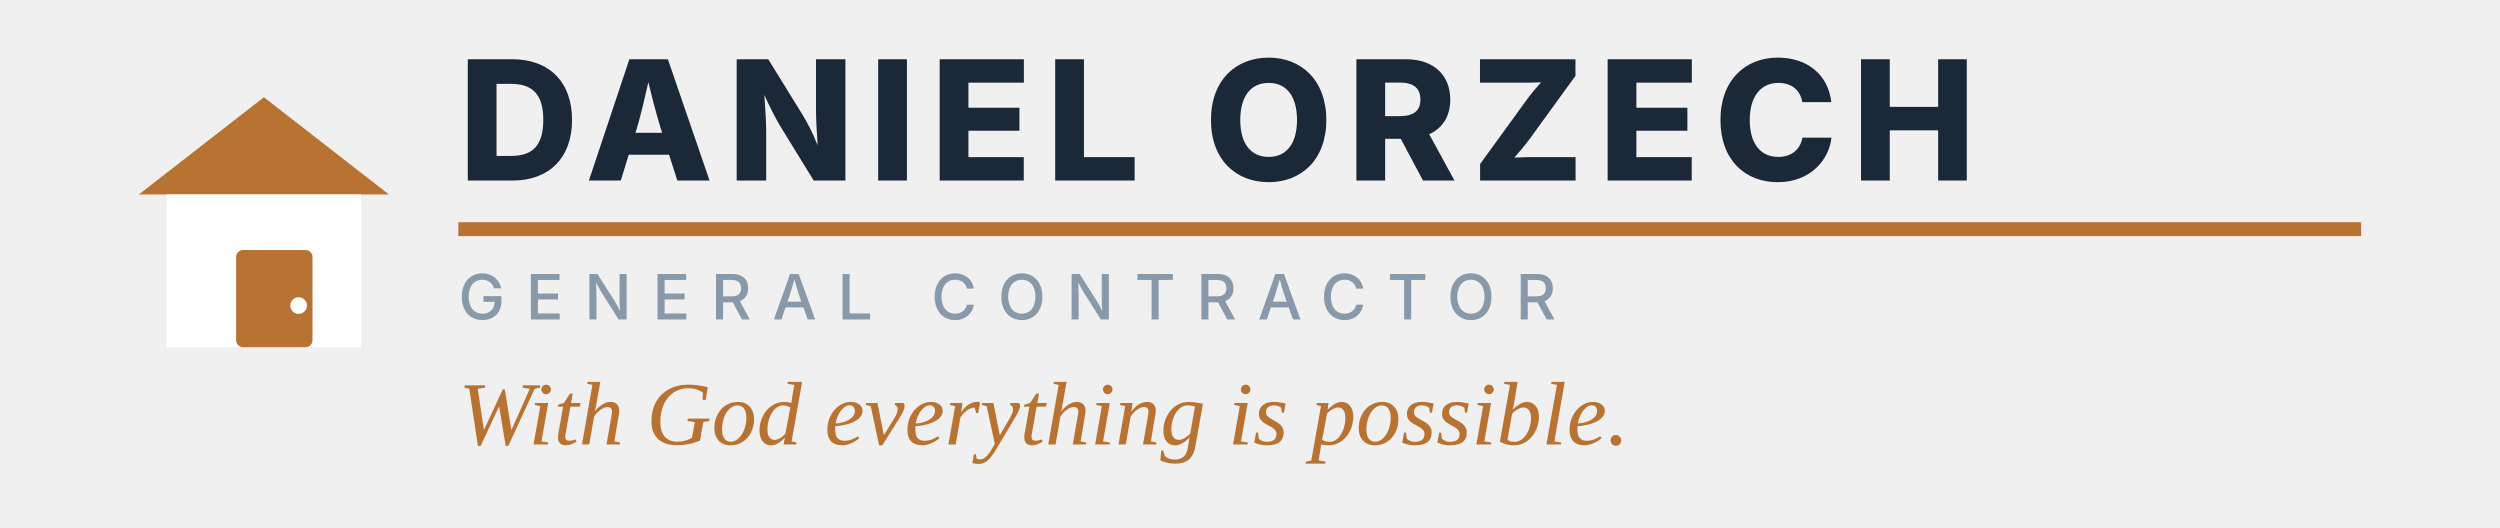
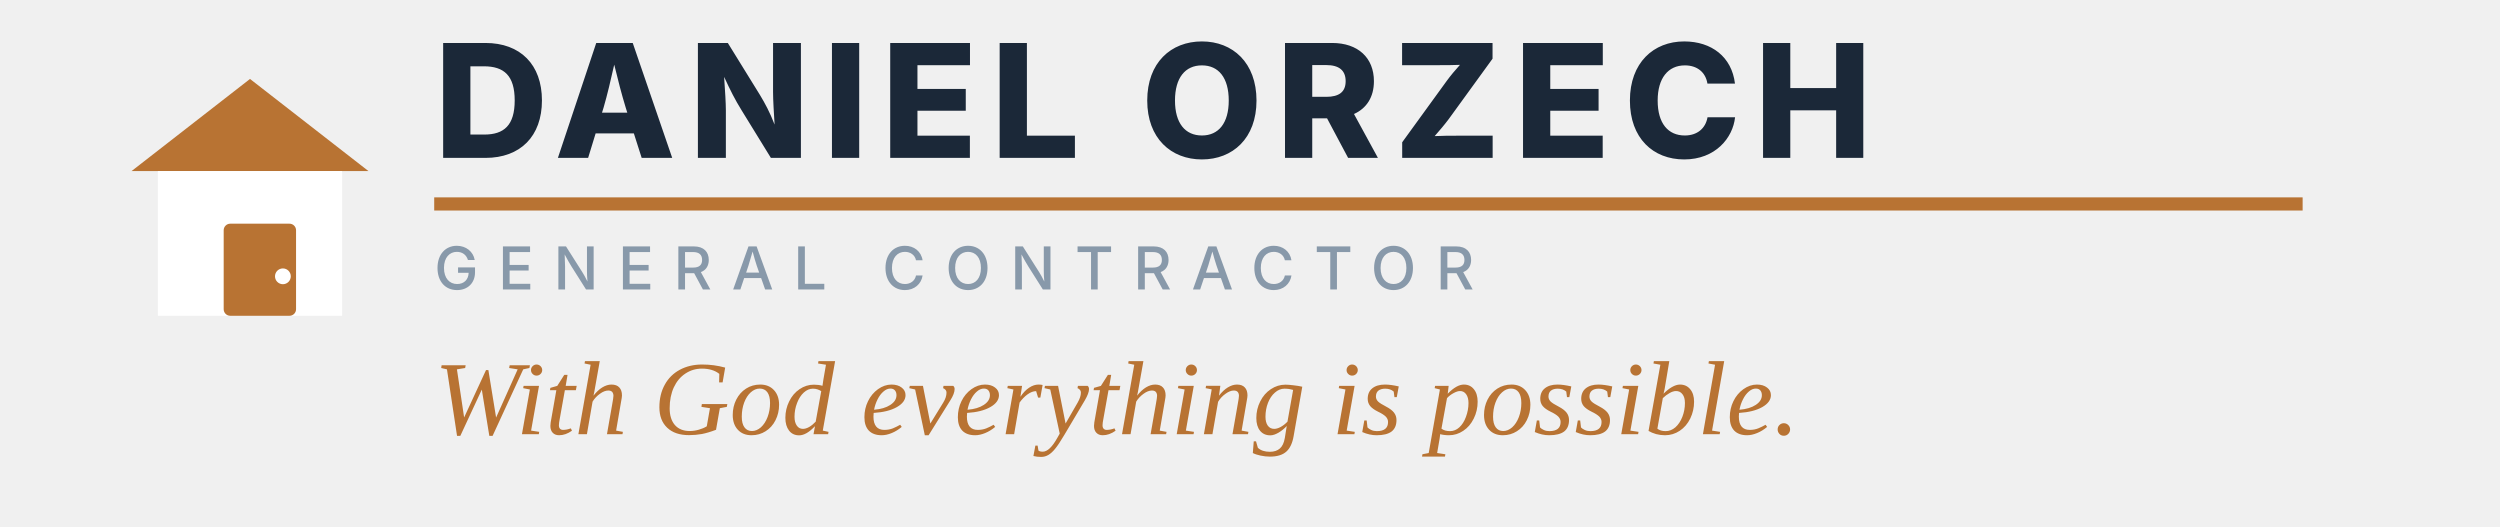
- <svg xmlns="http://www.w3.org/2000/svg" viewBox="0 0 360 76" width="360" height="76">
-   <g transform="translate(16, 6)">
+ <svg xmlns="http://www.w3.org/2000/svg" viewBox="0 0 380 80" width="380" height="80">
+   <g transform="translate(16, 4)">
    <path d="M22 8 L4 22 L40 22 Z" fill="#b87333" stroke="none" />
    <rect x="8" y="22" width="28" height="22" fill="#ffffff" />
    <rect x="18" y="30" width="11" height="14" rx="1" fill="#b87333" />
    <circle cx="27" cy="38" r="1.2" fill="#ffffff" />
  </g>
-   <text x="66" y="26" font-family="-apple-system, BlinkMacSystemFont, 'Segoe UI', sans-serif" font-size="24" font-weight="800" letter-spacing="2" fill="#1b2838">DANIEL ORZECH</text>
-   <line x1="66" y1="33" x2="340" y2="33" stroke="#b87333" stroke-width="2" />
-   <text x="66" y="46" font-family="-apple-system, BlinkMacSystemFont, 'Segoe UI', sans-serif" font-size="9" font-weight="500" letter-spacing="3" fill="#8899aa">GENERAL CONTRACTOR</text>
-   <text x="66" y="64" font-family="Georgia, 'Times New Roman', serif" font-size="13" font-style="italic" fill="#b87333">With God everything is possible.</text>
+   <text x="66" y="24" font-family="-apple-system, BlinkMacSystemFont, 'Segoe UI', sans-serif" font-size="24" font-weight="800" letter-spacing="2" fill="#1b2838">DANIEL ORZECH</text>
+   <line x1="66" y1="31" x2="350" y2="31" stroke="#b87333" stroke-width="2" />
+   <text x="66" y="44" font-family="-apple-system, BlinkMacSystemFont, 'Segoe UI', sans-serif" font-size="9" font-weight="500" letter-spacing="3" fill="#8899aa">GENERAL CONTRACTOR</text>
+   <text x="66" y="66" font-family="Georgia, 'Times New Roman', serif" font-size="16" font-style="italic" fill="#b87333">With God everything is possible.</text>
</svg>
